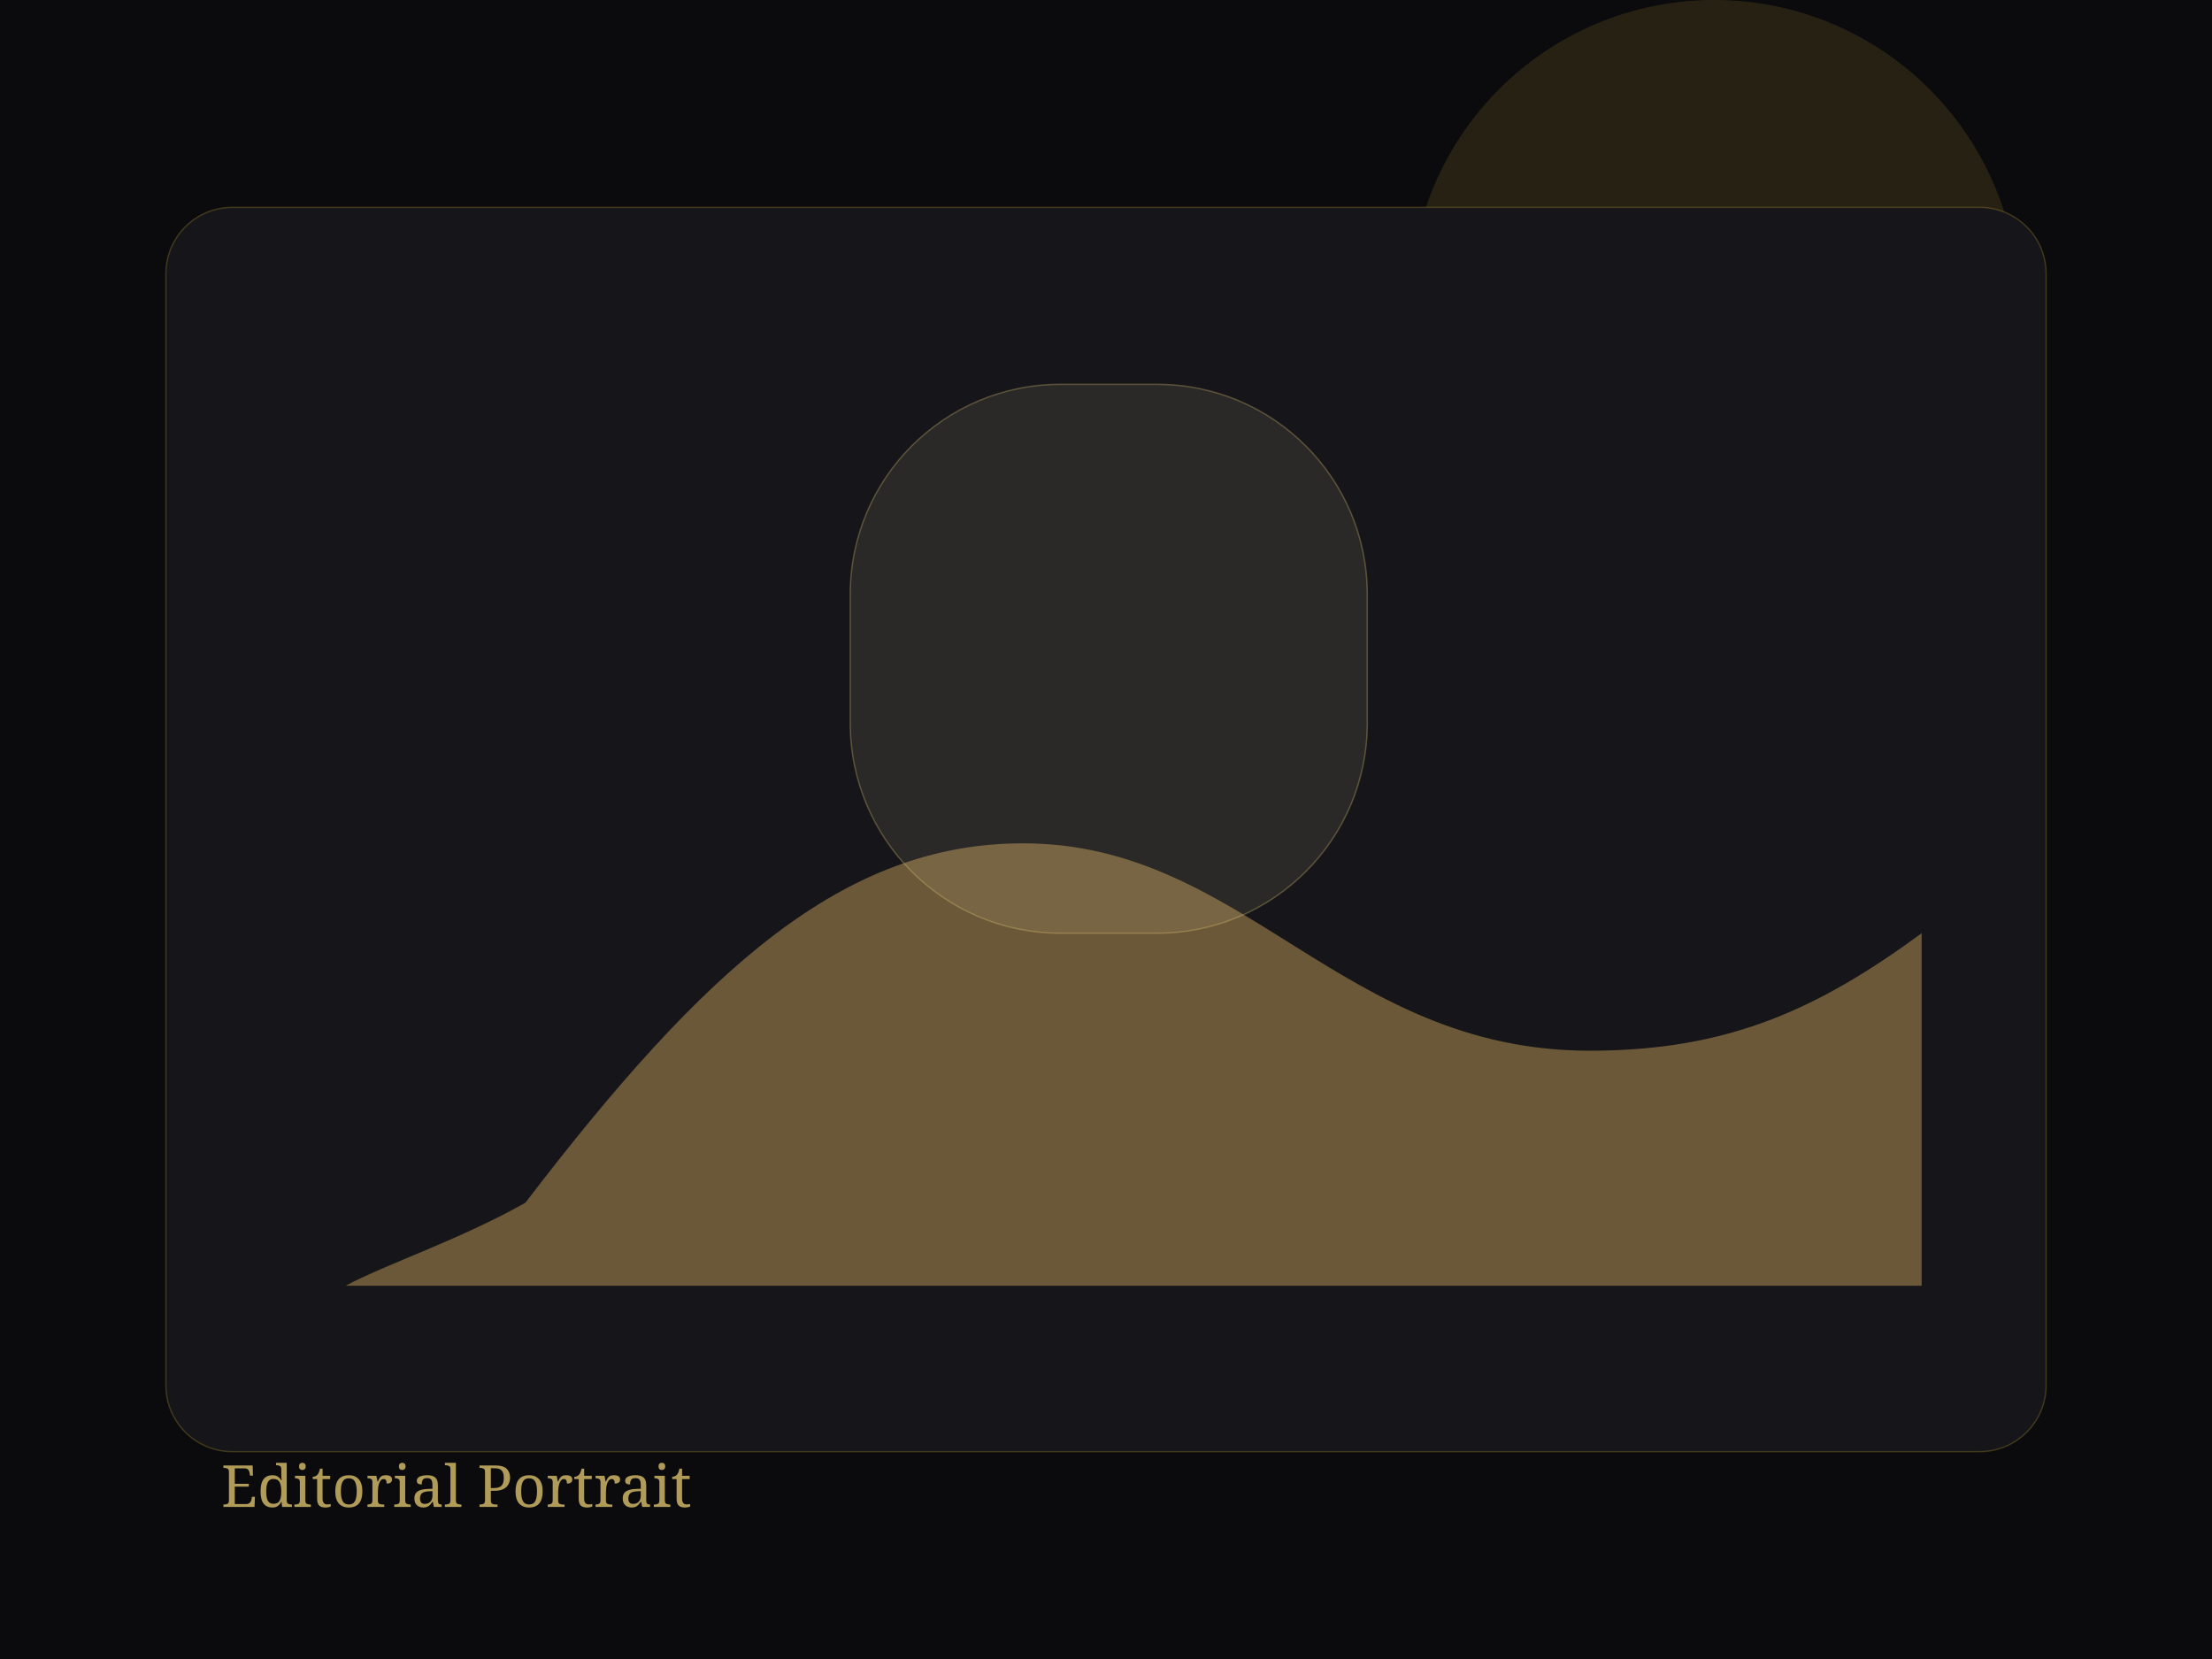
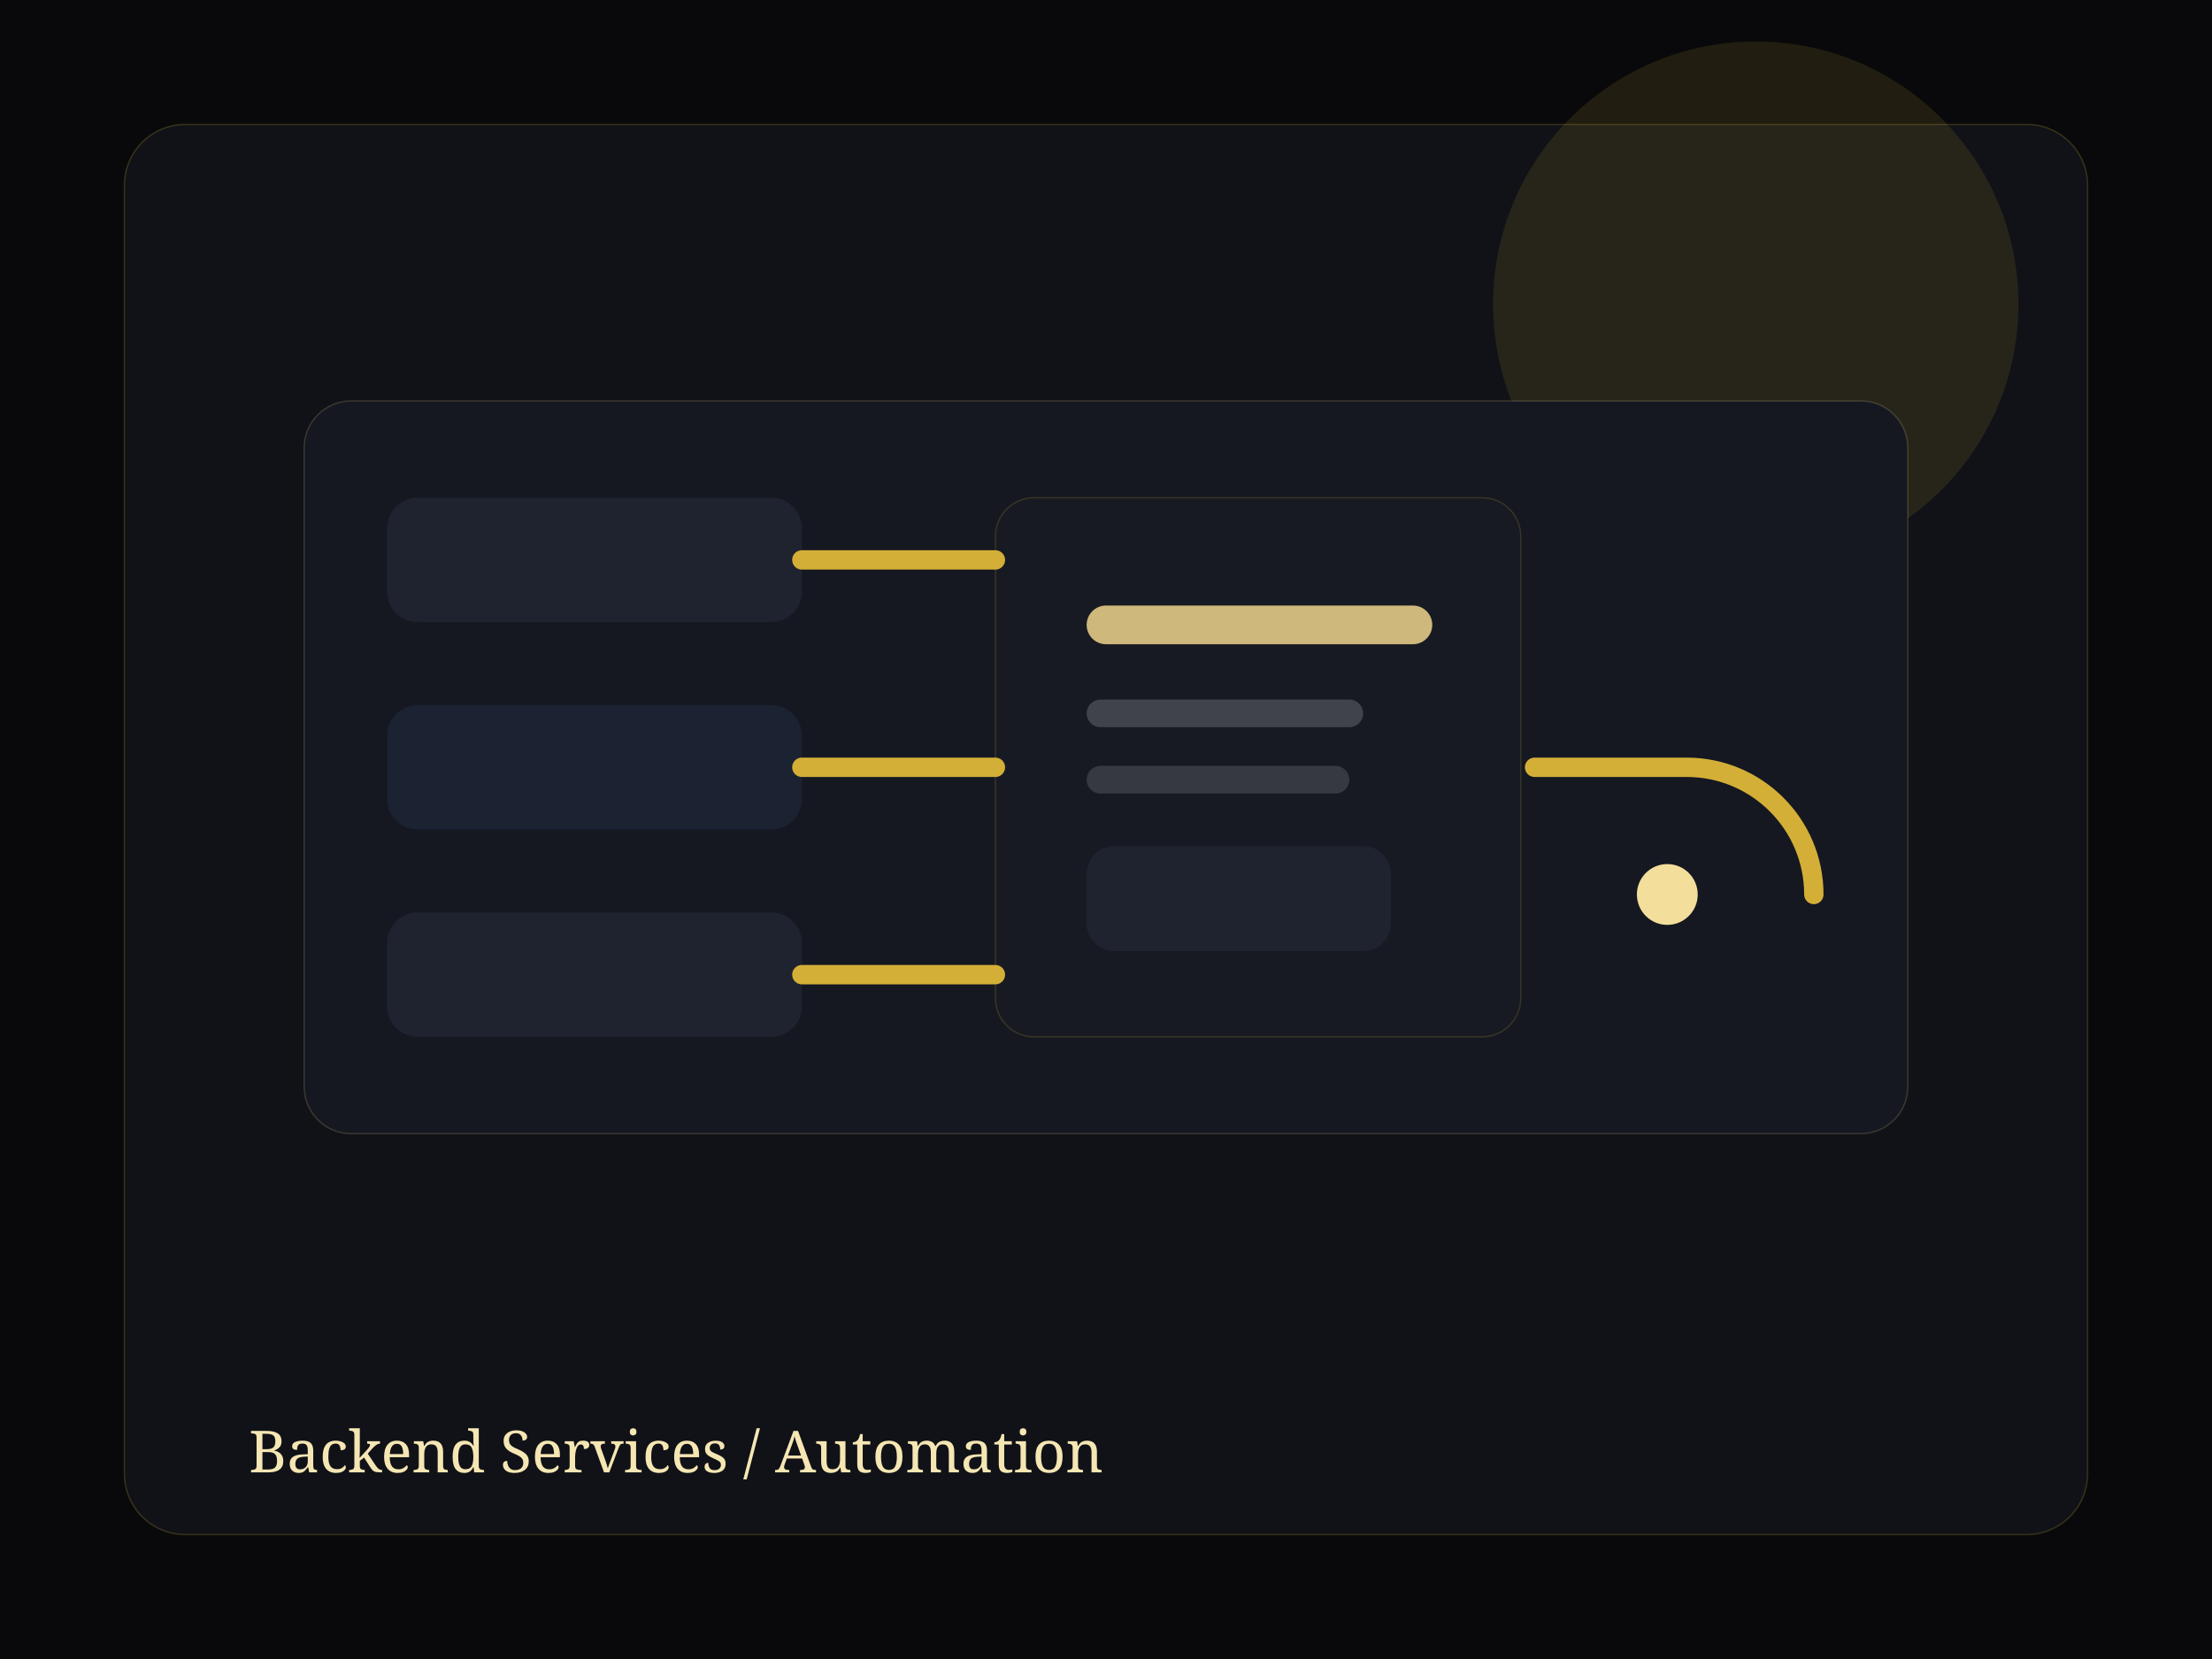
<svg xmlns="http://www.w3.org/2000/svg" width="1600" height="1200" viewBox="0 0 1600 1200" fill="none">
-   <rect width="1600" height="1200" fill="#0B0B0D" />
-   <circle cx="1240" cy="220" r="220" fill="#D4AF37" fill-opacity="0.14" />
-   <rect x="120" y="150" width="1360" height="900" rx="48" fill="#15151A" stroke="#D4AF37" stroke-opacity="0.25" />
-   <path d="M380 870C510 700 610 610 740 610C900 610 970 760 1150 760C1250 760 1315 730 1390 675V930H250C280 914 332 897 380 870Z" fill="#C6A15B" fill-opacity="0.48" />
-   <path d="M615 430C615 346.053 683.053 278 767 278H837C920.947 278 989 346.053 989 430V523C989 606.947 920.947 675 837 675H767C683.053 675 615 606.947 615 523V430Z" fill="#F2E1A8" fill-opacity="0.1" stroke="#E7CA73" stroke-opacity="0.3" />
-   <text x="160" y="1090" fill="#E7CA73" fill-opacity="0.75" font-size="42" font-family="Georgia, serif">Editorial Portrait</text>
+   <rect width="1600" height="1200" fill="#09090B" />
+   <rect x="90" y="90" width="1420" height="1020" rx="44" fill="#101217" stroke="#D4AF37" stroke-opacity="0.22" />
+   <circle cx="1270" cy="220" r="190" fill="#D4AF37" fill-opacity="0.12" />
+   <rect x="220" y="290" width="1160" height="530" rx="34" fill="#151821" stroke="#EED48B" stroke-opacity="0.18" />
+   <rect x="280" y="360" width="300" height="90" rx="22" fill="#1F2330" />
+   <rect x="280" y="510" width="300" height="90" rx="22" fill="#1B2231" />
+   <rect x="280" y="660" width="300" height="90" rx="22" fill="#1F2330" />
+   <rect x="720" y="360" width="380" height="390" rx="28" fill="#171A22" stroke="#D4AF37" stroke-opacity="0.18" />
+   <path d="M580 405H720" stroke="#D4AF37" stroke-width="14" stroke-linecap="round" />
+   <path d="M580 555H720" stroke="#D4AF37" stroke-width="14" stroke-linecap="round" />
+   <path d="M580 705H720" stroke="#D4AF37" stroke-width="14" stroke-linecap="round" />
+   <path d="M1110 555H1220C1270.81 555 1312 596.19 1312 647V647" stroke="#D4AF37" stroke-width="14" stroke-linecap="round" />
+   <circle cx="1206" cy="647" r="22" fill="#F3DE9B" />
+   <rect x="786" y="438" width="250" height="28" rx="14" fill="#EED48B" fill-opacity="0.85" />
+   <rect x="786" y="506" width="200" height="20" rx="10" fill="#FFFFFF" fill-opacity="0.18" />
+   <rect x="786" y="554" width="190" height="20" rx="10" fill="#FFFFFF" fill-opacity="0.14" />
+   <rect x="786" y="612" width="220" height="76" rx="20" fill="#1F2330" />
+   <text x="180" y="1065" fill="#F5E6B3" font-size="42" font-family="Georgia, serif">Backend Services / Automation</text>
</svg>
